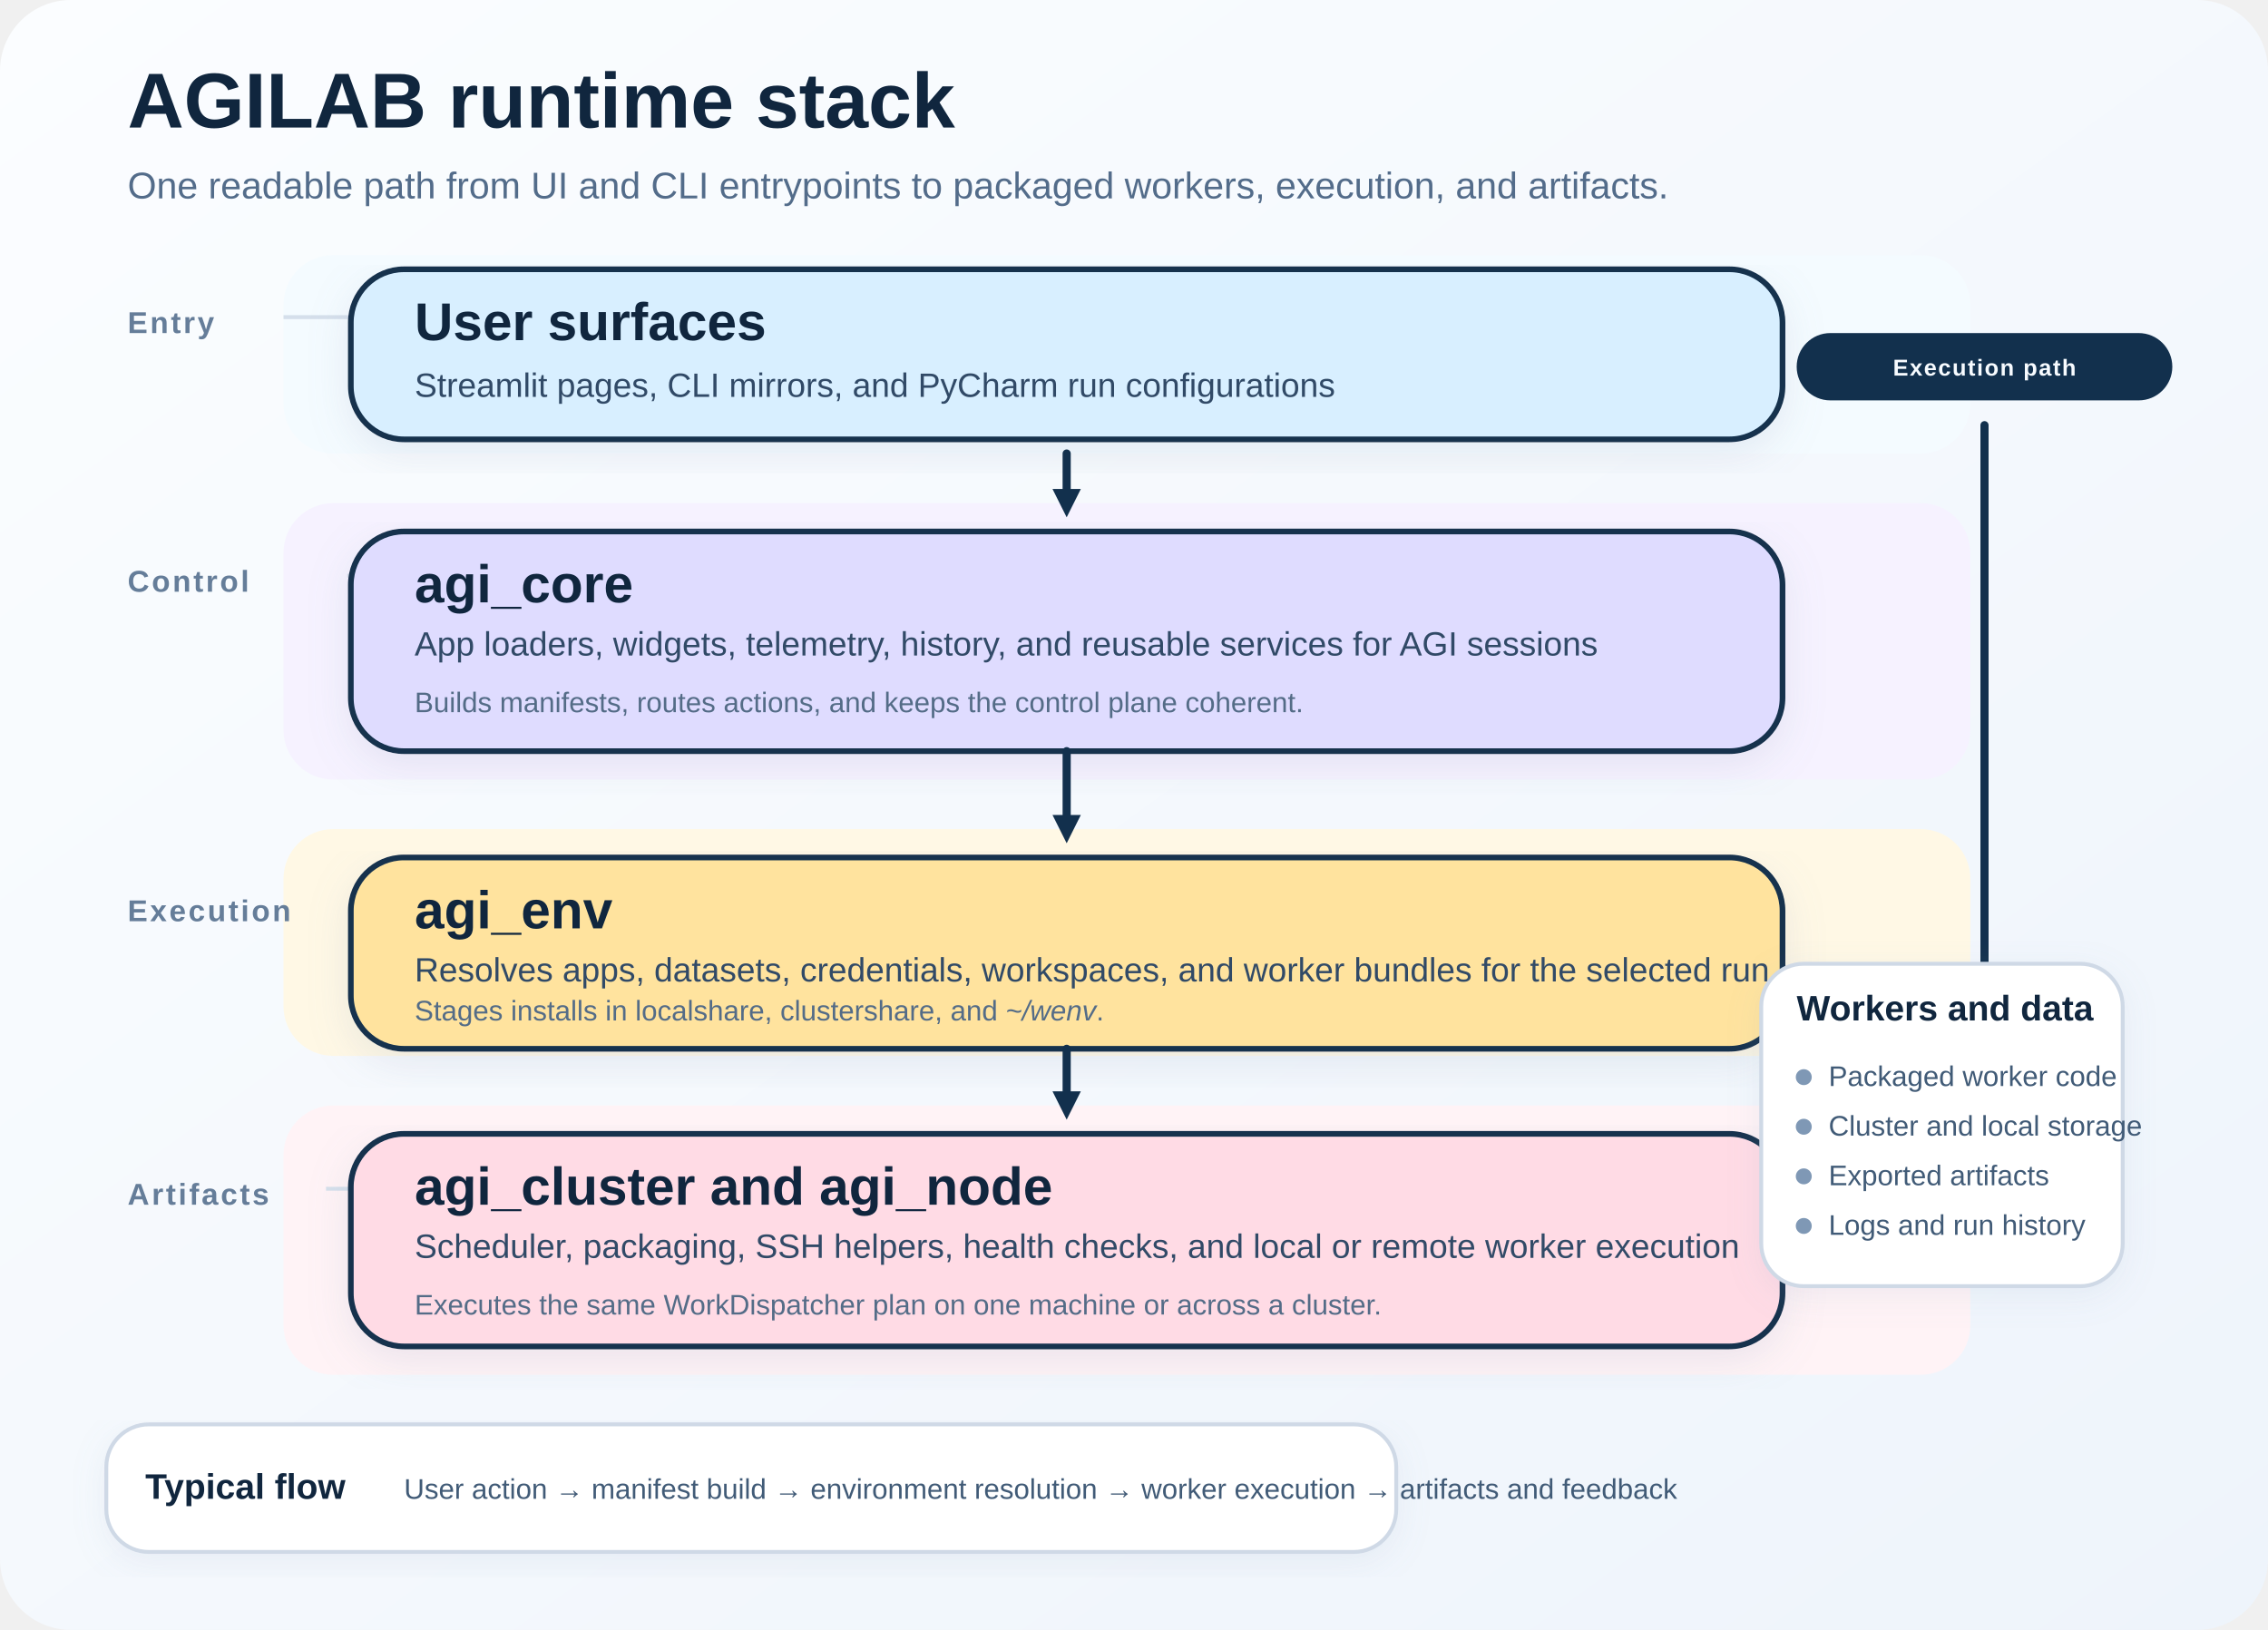
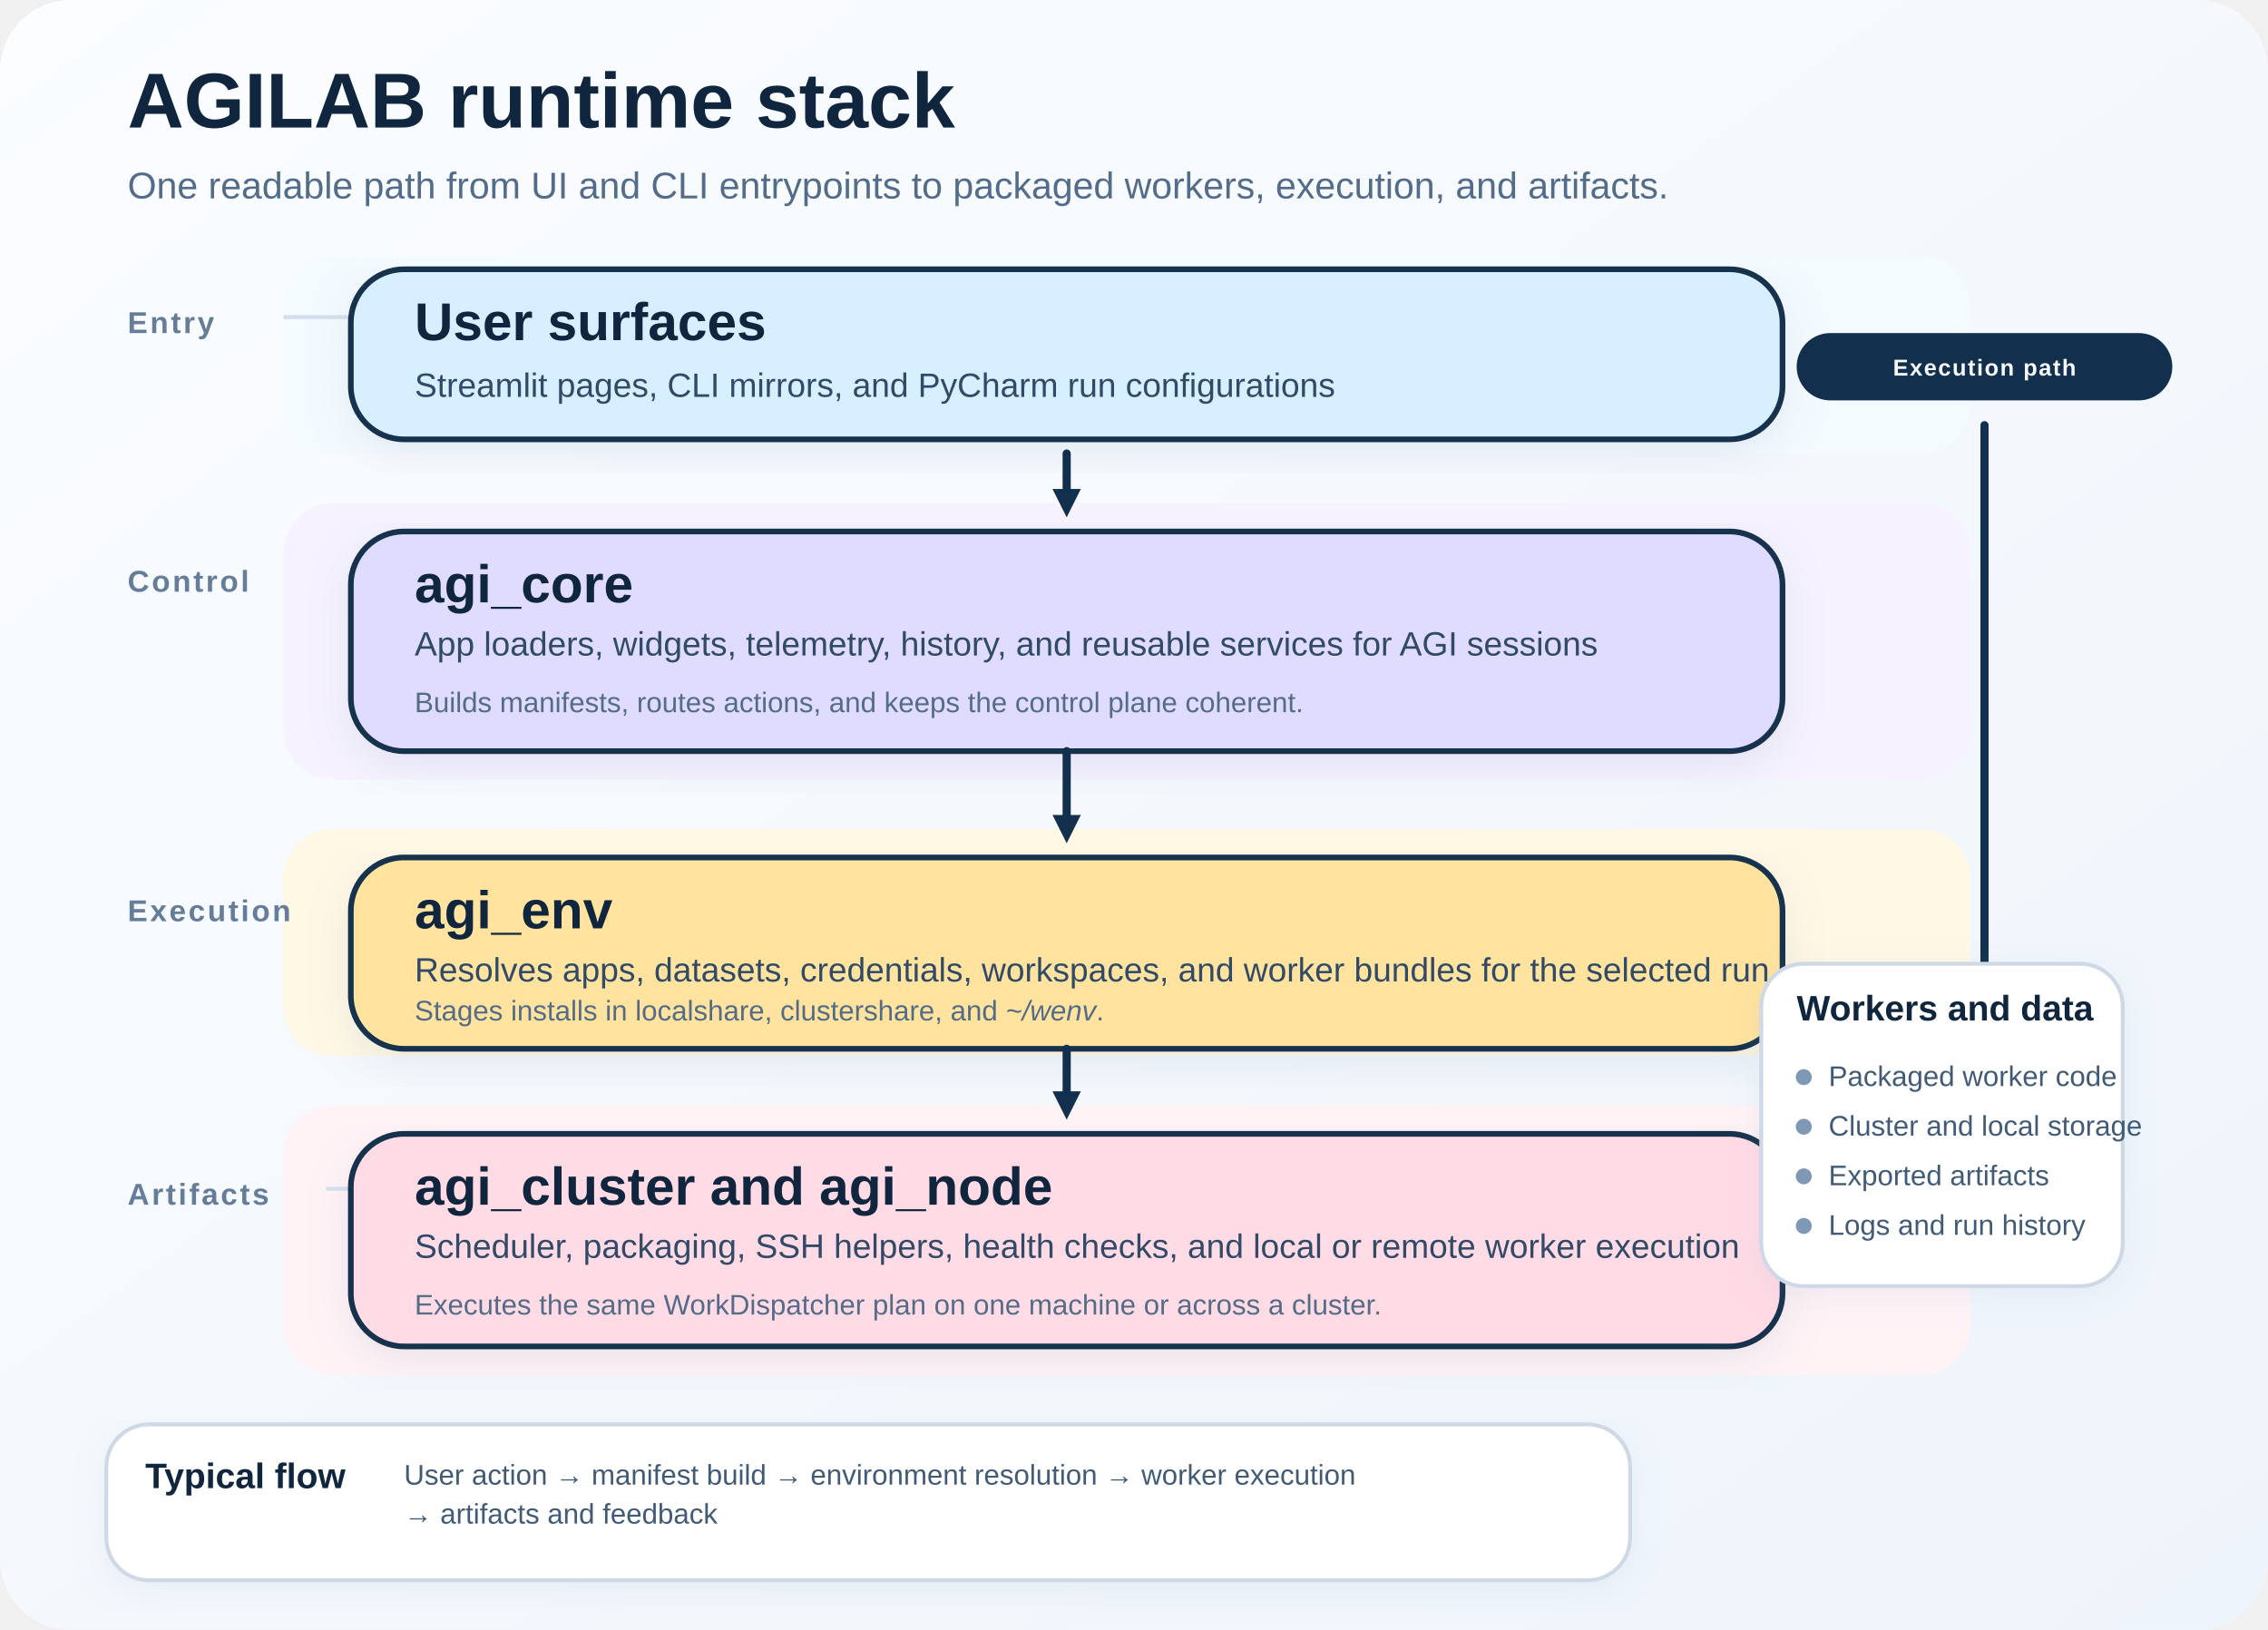
<svg xmlns="http://www.w3.org/2000/svg" width="1280" height="920" viewBox="0 0 1280 920" role="img" aria-labelledby="title desc">
  <defs>
    <style>
      text {
        font-family: Arial, Helvetica, sans-serif;
        fill: #10263e;
      }
      .title {
        font-size: 44px;
        font-weight: 700;
      }
      .subtitle {
        font-size: 21px;
        fill: #536c8a;
      }
      .lane-label {
        font-size: 17px;
        font-weight: 700;
        letter-spacing: 0.08em;
        text-transform: uppercase;
        fill: #657d99;
      }
      .lane-rule {
        stroke: #d5dfeb;
        stroke-width: 2.2;
      }
      .box {
        stroke: #12304d;
        stroke-width: 3.2;
        rx: 30;
        ry: 30;
        filter: url(#shadow);
      }
      .box-title {
        font-size: 30px;
        font-weight: 700;
      }
      .box-body {
        font-size: 19px;
        fill: #314a67;
      }
      .box-note {
        font-size: 16px;
        fill: #546c87;
      }
      .callout {
        stroke: #cfd9e6;
        stroke-width: 2.2;
        rx: 24;
        ry: 24;
        filter: url(#shadow-soft);
      }
      .callout-title {
        font-size: 20px;
        font-weight: 700;
      }
      .callout-body {
        font-size: 16px;
        fill: #415b77;
      }
      .arrow {
        stroke: #12304d;
        stroke-width: 4.6;
        stroke-linecap: round;
      }
      .arrow-soft {
        stroke: #7d92ae;
        stroke-width: 3.4;
        stroke-linecap: round;
      }
      .arrow-head {
        fill: #12304d;
      }
      .arrow-head-soft {
        fill: #7d92ae;
      }
      .badge {
        fill: #12304d;
      }
      .badge-text {
        font-size: 13px;
        font-weight: 700;
        fill: #f7fbff;
        letter-spacing: 0.06em;
        text-transform: uppercase;
      }
      .bullet {
        fill: #7f98b5;
      }
    </style>
    <linearGradient id="bg" x1="0%" y1="0%" x2="100%" y2="100%">
      <stop offset="0%" stop-color="#fbfdff" />
      <stop offset="100%" stop-color="#eef4fb" />
    </linearGradient>
    <filter id="shadow" x="-10%" y="-10%" width="130%" height="130%">
      <feDropShadow dx="0" dy="7" stdDeviation="11" flood-color="#90a5c1" flood-opacity="0.18" />
    </filter>
    <filter id="shadow-soft" x="-10%" y="-10%" width="130%" height="130%">
      <feDropShadow dx="0" dy="5" stdDeviation="9" flood-color="#90a5c1" flood-opacity="0.13" />
    </filter>
  </defs>
  <rect width="1280" height="920" fill="url(#bg)" rx="40" ry="40" />
  <g transform="translate(72,72)">
    <text class="title" x="0" y="0">AGILAB runtime stack</text>
    <text class="subtitle" x="0" y="40">One readable path from UI and CLI entrypoints to packaged workers, execution, and artifacts.</text>
  </g>
  <rect x="160" y="144" width="952" height="112" fill="#f4fbff" rx="28" ry="28" />
  <rect x="160" y="284" width="952" height="156" fill="#f6f2ff" rx="28" ry="28" />
  <rect x="160" y="468" width="952" height="128" fill="#fff8e5" rx="28" ry="28" />
  <rect x="160" y="624" width="952" height="152" fill="#fff3f6" rx="28" ry="28" />
  <g transform="translate(72,154)">
    <text class="lane-label" x="0" y="34">Entry</text>
    <line class="lane-rule" x1="88" y1="25" x2="180" y2="25" />
    <text class="lane-label" x="0" y="180">Control</text>
    <line class="lane-rule" x1="124" y1="171" x2="212" y2="171" />
    <text class="lane-label" x="0" y="366">Execution</text>
    <line class="lane-rule" x1="148" y1="357" x2="238" y2="357" />
    <text class="lane-label" x="0" y="526">Artifacts</text>
    <line class="lane-rule" x1="112" y1="517" x2="180" y2="517" />
  </g>
  <g transform="translate(198,152)">
    <rect class="box" width="808" height="96" fill="#d8efff" />
    <text class="box-title" x="36" y="40">User surfaces</text>
    <text class="box-body" x="36" y="72">
      <tspan x="36" dy="0">Streamlit pages, CLI mirrors, and PyCharm run configurations</tspan>
    </text>
  </g>
  <g transform="translate(198,300)">
    <rect class="box" width="808" height="124" fill="#dfdcff" />
    <text class="box-title" x="36" y="40">agi_core</text>
    <text class="box-body" x="36" y="70">
      <tspan x="36" dy="0">App loaders, widgets, telemetry, history, and reusable services for AGI sessions</tspan>
    </text>
    <text class="box-note" x="36" y="102">Builds manifests, routes actions, and keeps the control plane coherent.</text>
  </g>
  <g transform="translate(198,484)">
    <rect class="box" width="808" height="108" fill="#ffe39e" />
    <text class="box-title" x="36" y="40">agi_env</text>
    <text class="box-body" x="36" y="70">
      <tspan x="36" dy="0">Resolves apps, datasets, credentials, workspaces, and worker bundles for the selected run</tspan>
    </text>
    <text class="box-note" x="36" y="92">Stages installs in localshare, clustershare, and <tspan font-style="italic">~/wenv</tspan>.</text>
  </g>
  <g transform="translate(198,640)">
    <rect class="box" width="808" height="120" fill="#ffdbe5" />
    <text class="box-title" x="36" y="40">agi_cluster and agi_node</text>
    <text class="box-body" x="36" y="70">
      <tspan x="36" dy="0">Scheduler, packaging, SSH helpers, health checks, and local or remote worker execution</tspan>
    </text>
    <text class="box-note" x="36" y="102">Executes the same WorkDispatcher plan on one machine or across a cluster.</text>
  </g>
  <g transform="translate(1014,188)">
    <rect class="badge" width="212" height="38" rx="19" ry="19" />
    <text class="badge-text" x="106" y="24" text-anchor="middle">Execution path</text>
    <line class="arrow" x1="106" y1="52" x2="106" y2="386" />
    <polygon class="arrow-head" points="98,386 114,386 106,402" />
  </g>
  <g transform="translate(994,544)">
    <rect class="callout" width="204" height="182" fill="#ffffff" />
    <text class="callout-title" x="20" y="32">Workers and data</text>
    <circle class="bullet" cx="24" cy="64" r="4.5" />
    <text class="callout-body" x="38" y="69">Packaged worker code</text>
    <circle class="bullet" cx="24" cy="92" r="4.5" />
    <text class="callout-body" x="38" y="97">Cluster and local storage</text>
    <circle class="bullet" cx="24" cy="120" r="4.5" />
    <text class="callout-body" x="38" y="125">Exported artifacts</text>
    <circle class="bullet" cx="24" cy="148" r="4.5" />
    <text class="callout-body" x="38" y="153">Logs and run history</text>
  </g>
  <g transform="translate(60,804)">
-     <rect class="callout" width="728" height="72" fill="#ffffff" />
-     <text class="callout-title" x="22" y="42">Typical flow</text>
-     <text class="callout-body" x="168" y="42">User action → manifest build → environment resolution → worker execution → artifacts and feedback</text>
+     <rect class="callout" width="860" height="88" fill="#ffffff" />
+     <text class="callout-title" x="22" y="36">Typical flow</text>
+     <text class="callout-body" x="168" y="34">
+       <tspan x="168" dy="0">User action → manifest build → environment resolution → worker execution</tspan>
+       <tspan x="168" dy="22">→ artifacts and feedback</tspan>
+     </text>
  </g>
  <line class="arrow" x1="602" y1="256" x2="602" y2="276" />
  <polygon class="arrow-head" points="594,276 610,276 602,292" />
  <line class="arrow" x1="602" y1="424" x2="602" y2="460" />
  <polygon class="arrow-head" points="594,460 610,460 602,476" />
  <line class="arrow" x1="602" y1="592" x2="602" y2="616" />
  <polygon class="arrow-head" points="594,616 610,616 602,632" />
</svg>
